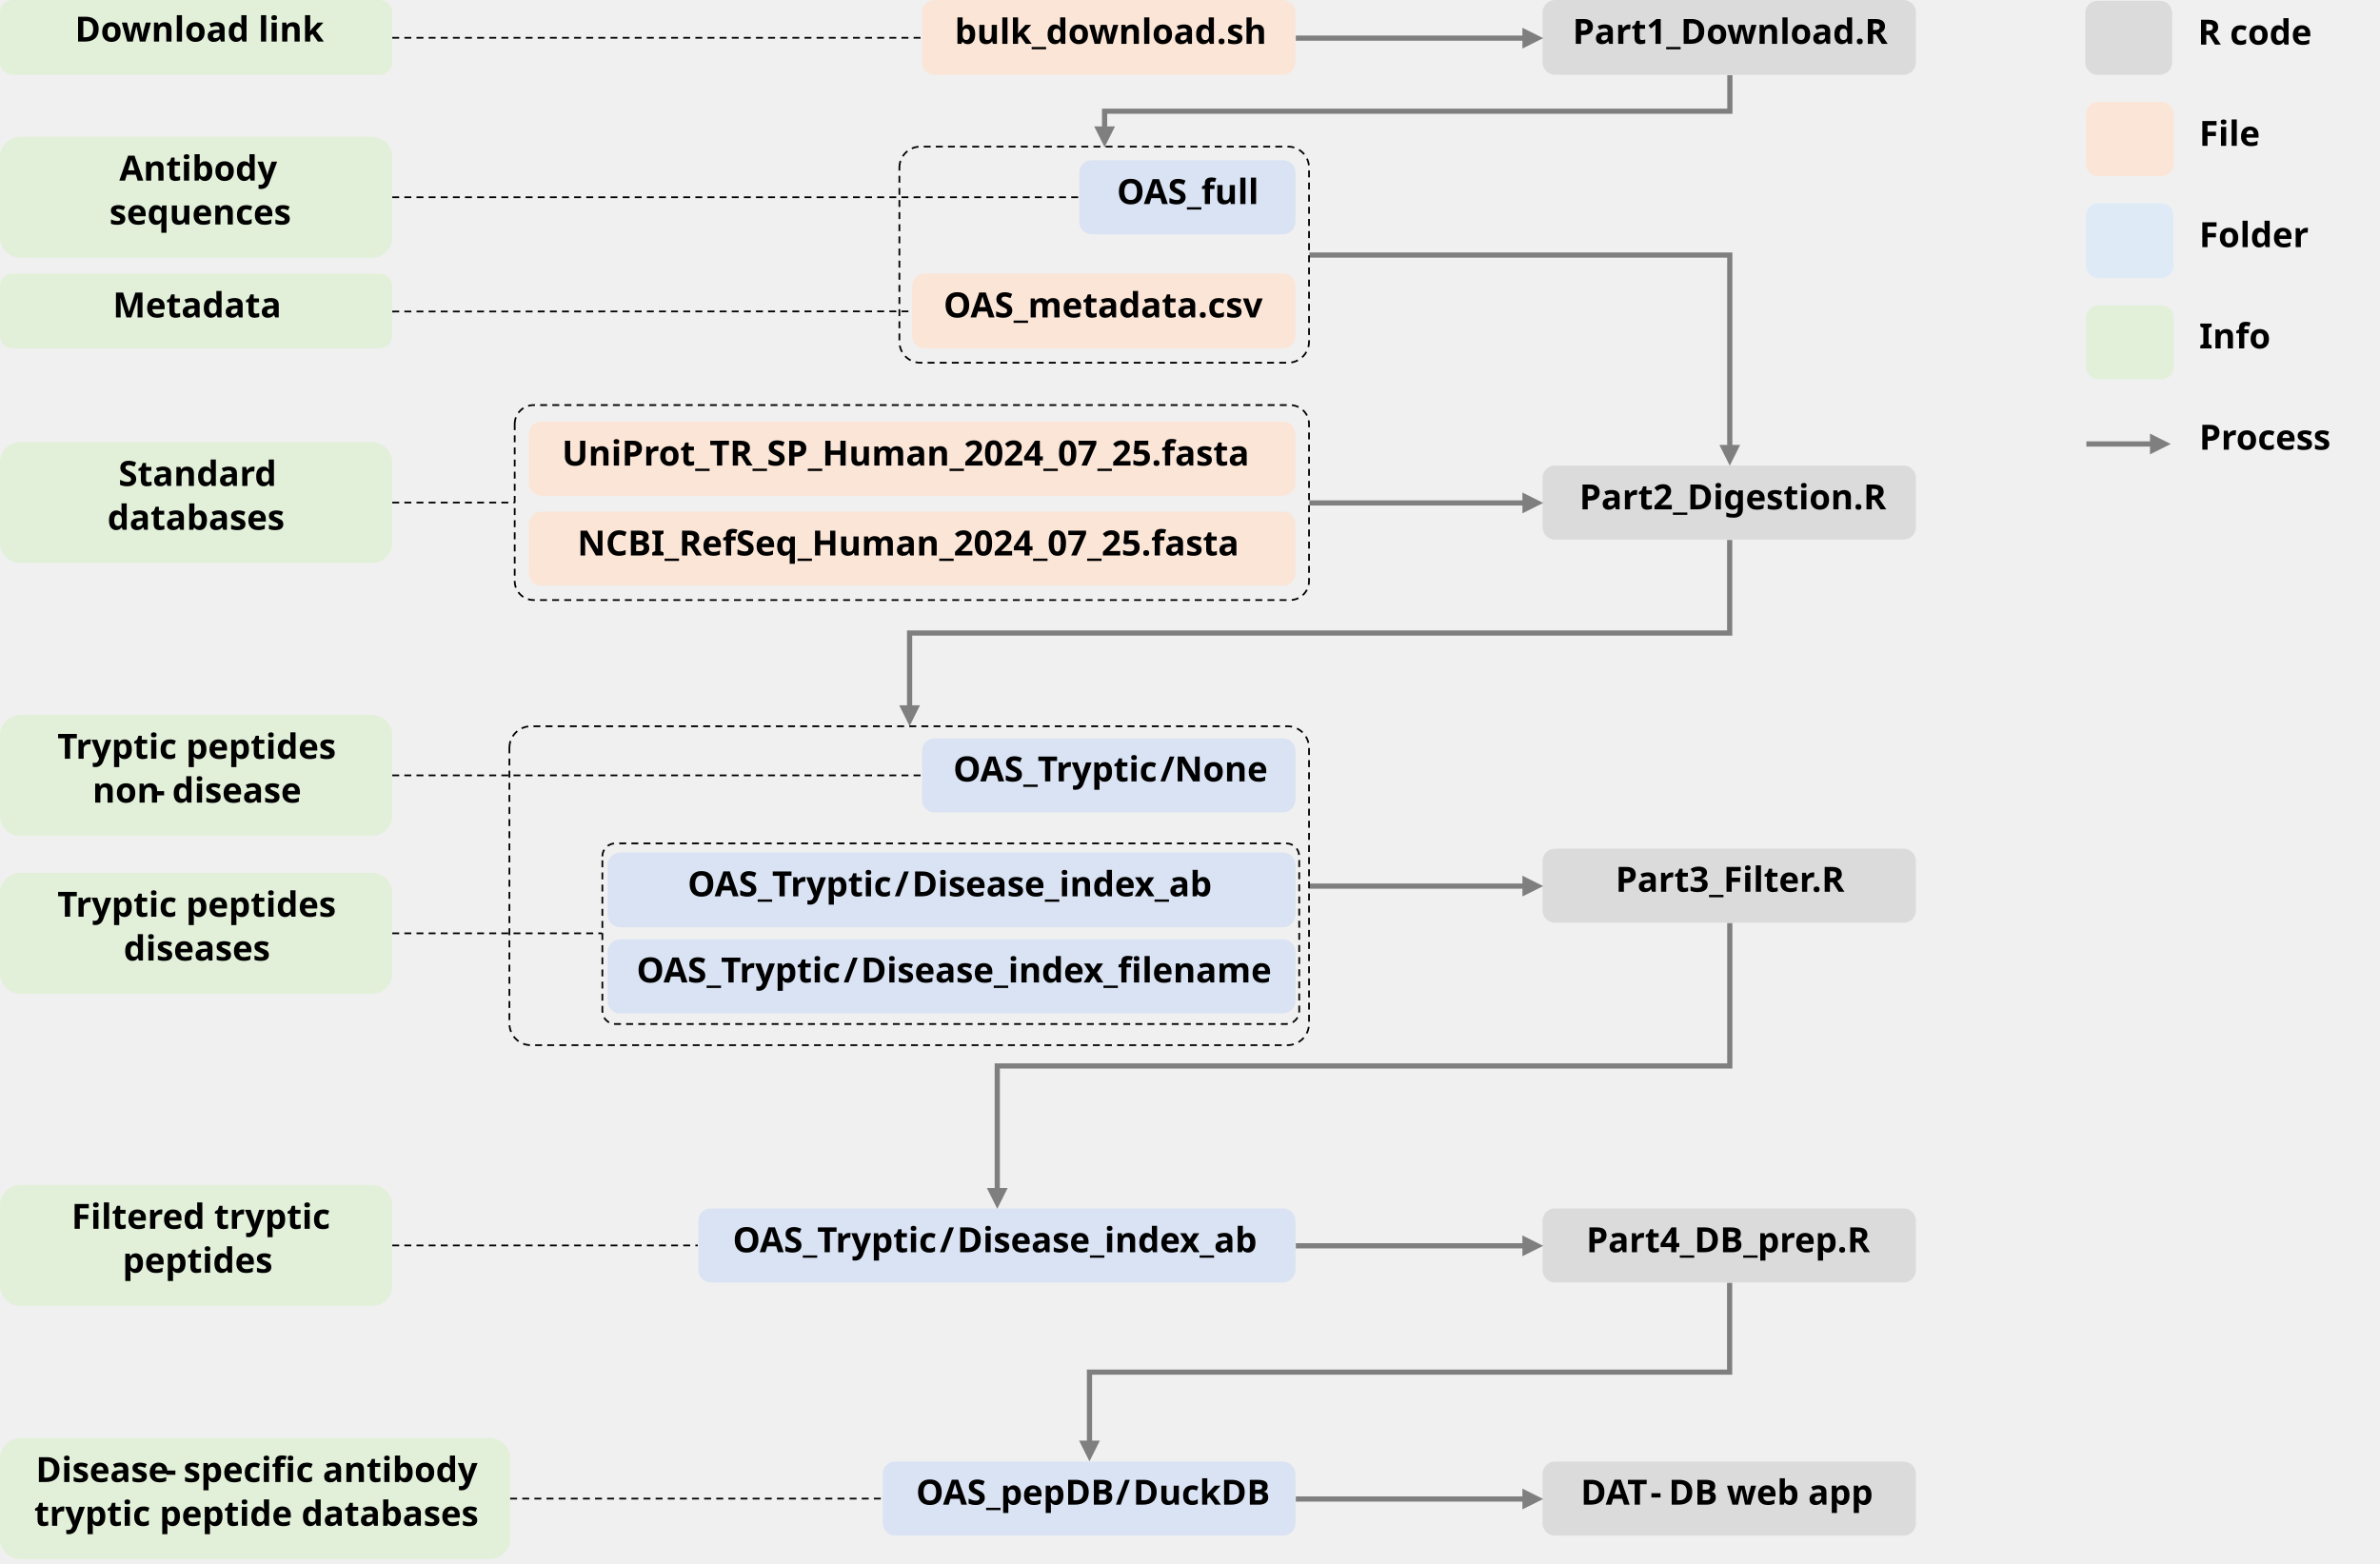
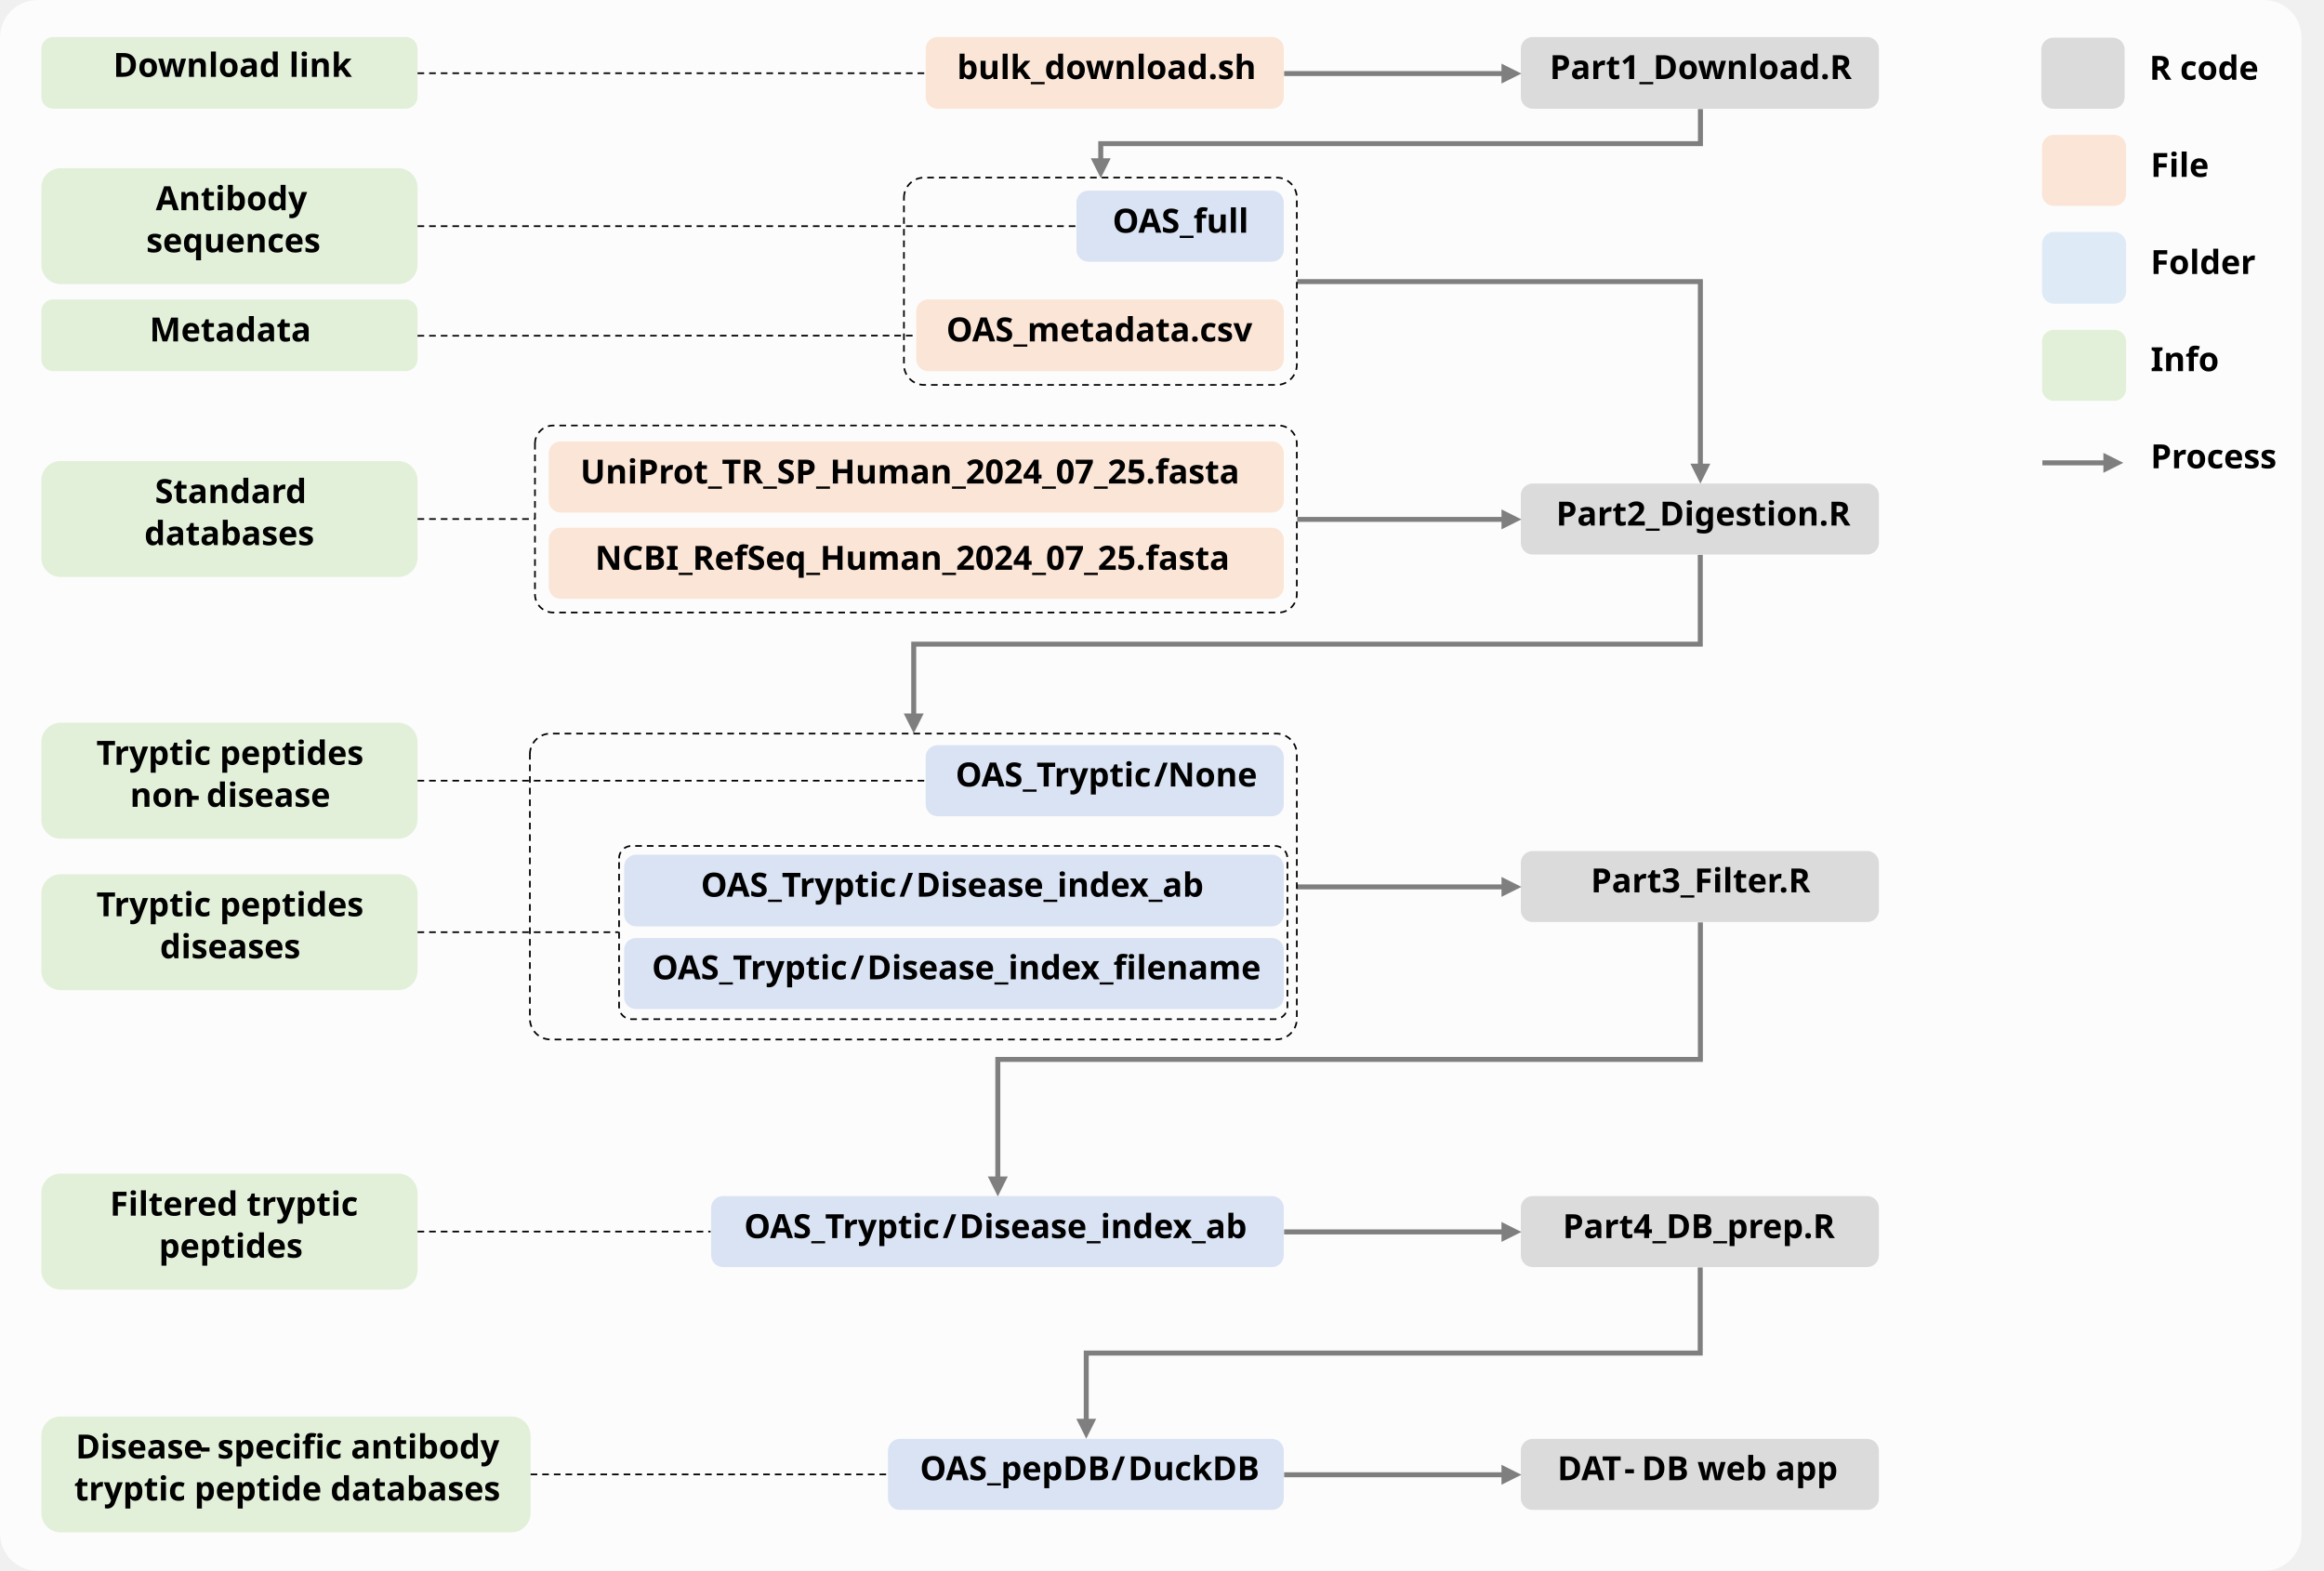
- <svg xmlns="http://www.w3.org/2000/svg" width="3149" height="2069" xml:space="preserve" overflow="hidden">
-   <defs>
-     <clipPath id="clip0">
-       <rect x="114" y="285" width="3149" height="2069" />
-     </clipPath>
-   </defs>
-   <g clip-path="url(#clip0)" transform="translate(-114 -285)">
+ <svg xmlns="http://www.w3.org/2000/svg" width="3206" height="2167" xml:space="preserve" overflow="hidden">
+   <g transform="translate(-57 -234)">
+     <path d="M57 285.899C57 257.236 80.236 234 108.899 234L3180.1 234C3208.76 234 3232 257.236 3232 285.899L3232 2349.1C3232 2377.76 3208.76 2401 3180.1 2401L108.899 2401C80.236 2401 57 2377.76 57 2349.1Z" fill="#FFFFFF" fill-rule="evenodd" fill-opacity="0.8" />
    <path d="M2155 301.5C2155 292.387 2162.39 285 2171.5 285L2632.5 285C2641.61 285 2649 292.387 2649 301.5L2649 367.5C2649 376.613 2641.61 384 2632.5 384L2171.5 384C2162.39 384 2155 376.613 2155 367.5Z" fill="#DBDBDB" fill-rule="evenodd" />
    <text font-family="Mangal Pro,Mangal Pro_MSFontService,sans-serif" font-weight="700" font-size="46" transform="matrix(1 0 0 1 2194.8 343)">Part1_Download.R</text>
    <path d="M2155 917.334C2155 908.313 2162.31 901 2171.33 901L2632.67 901C2641.69 901 2649 908.313 2649 917.334L2649 982.666C2649 991.687 2641.69 999 2632.67 999L2171.33 999C2162.31 999 2155 991.687 2155 982.666Z" fill="#DBDBDB" fill-rule="evenodd" />
    <text font-family="Mangal Pro,Mangal Pro_MSFontService,sans-serif" font-weight="700" font-size="46" transform="matrix(1 0 0 1 2203.68 959)">Part2_Digestion.R</text>
    <path d="M2155 1424.33C2155 1415.31 2162.31 1408 2171.33 1408L2632.67 1408C2641.69 1408 2649 1415.31 2649 1424.33L2649 1489.67C2649 1498.69 2641.69 1506 2632.67 1506L2171.33 1506C2162.31 1506 2155 1498.69 2155 1489.67Z" fill="#DBDBDB" fill-rule="evenodd" />
    <text font-family="Mangal Pro,Mangal Pro_MSFontService,sans-serif" font-weight="700" font-size="46" transform="matrix(1 0 0 1 2251.51 1465)">Part3_Filter.R</text>
    <path d="M2155 1900.33C2155 1891.31 2162.31 1884 2171.33 1884L2632.67 1884C2641.69 1884 2649 1891.31 2649 1900.33L2649 1965.67C2649 1974.69 2641.69 1982 2632.67 1982L2171.33 1982C2162.31 1982 2155 1974.69 2155 1965.67Z" fill="#DBDBDB" fill-rule="evenodd" />
    <text font-family="Mangal Pro,Mangal Pro_MSFontService,sans-serif" font-weight="700" font-size="46" transform="matrix(1 0 0 1 2212.84 1942)">Part4_DB_prep.R</text>
    <path d="M1334 301.5C1334 292.387 1341.39 285 1350.5 285L1811.5 285C1820.61 285 1828 292.387 1828 301.5L1828 367.5C1828 376.613 1820.61 384 1811.5 384L1350.5 384C1341.39 384 1334 376.613 1334 367.5Z" fill="#FBE5D6" fill-rule="evenodd" />
    <text font-family="Mangal Pro,Mangal Pro_MSFontService,sans-serif" font-weight="700" font-size="46" transform="matrix(1 0 0 1 1377.23 343)">bulk_download.sh</text>
    <path d="M814 859.333C814 850.313 821.313 843 830.333 843L1811.67 843C1820.69 843 1828 850.313 1828 859.333L1828 924.666C1828 933.687 1820.69 941 1811.67 941L830.333 941C821.313 941 814 933.687 814 924.666Z" fill="#FBE5D6" fill-rule="evenodd" />
    <text font-family="Mangal Pro,Mangal Pro_MSFontService,sans-serif" font-weight="700" font-size="46" transform="matrix(1 0 0 1 857.566 901)">UniProt_TR_SP_Human_2024_07_25.fasta</text>
    <path d="M814 978.334C814 969.313 821.313 962 830.333 962L1811.67 962C1820.69 962 1828 969.313 1828 978.334L1828 1043.67C1828 1052.69 1820.69 1060 1811.67 1060L830.333 1060C821.313 1060 814 1052.69 814 1043.67Z" fill="#FBE5D6" fill-rule="evenodd" />
    <text font-family="Mangal Pro,Mangal Pro_MSFontService,sans-serif" font-weight="700" font-size="46" transform="matrix(1 0 0 1 877.905 1020)">NCBI_RefSeq_Human_2024_07_25.fasta</text>
    <path d="M114 1257.67C114 1242.94 125.94 1231 140.668 1231L606.332 1231C621.06 1231 633 1242.94 633 1257.67L633 1364.33C633 1379.06 621.06 1391 606.332 1391L140.668 1391C125.94 1391 114 1379.06 114 1364.33Z" fill="#E2F0D9" fill-rule="evenodd" />
    <text font-family="Mangal Pro,Mangal Pro_MSFontService,sans-serif" font-weight="700" font-size="46" transform="matrix(1 0 0 1 189.953 1289)">Tryptic peptides </text>
    <text font-family="Mangal Pro,Mangal Pro_MSFontService,sans-serif" font-weight="700" font-size="46" transform="matrix(1 0 0 1 236.359 1347)">non</text>
    <text font-family="Mangal Pro,Mangal Pro_MSFontService,sans-serif" font-weight="700" font-size="46" transform="matrix(1 0 0 1 317.713 1347)">-</text>
    <text font-family="Mangal Pro,Mangal Pro_MSFontService,sans-serif" font-weight="700" font-size="46" transform="matrix(1 0 0 1 341.776 1347)">disease</text>
    <path d="M1334 1278.33C1334 1269.31 1341.31 1262 1350.33 1262L1811.67 1262C1820.69 1262 1828 1269.31 1828 1278.33L1828 1343.67C1828 1352.69 1820.69 1360 1811.67 1360L1350.33 1360C1341.31 1360 1334 1352.69 1334 1343.67Z" fill="#DAE3F3" fill-rule="evenodd" />
    <text font-family="Mangal Pro,Mangal Pro_MSFontService,sans-serif" font-weight="700" font-size="46" transform="matrix(1 0 0 1 1375.22 1319)">OAS_Tryptic</text>
    <text font-family="Mangal Pro,Mangal Pro_MSFontService,sans-serif" font-weight="700" font-size="46" transform="matrix(1 0 0 1 1649.08 1319)">/None</text>
    <path d="M114 1879.67C114 1864.94 125.94 1853 140.668 1853L606.332 1853C621.06 1853 633 1864.94 633 1879.67L633 1986.33C633 2001.06 621.06 2013 606.332 2013L140.668 2013C125.94 2013 114 2001.06 114 1986.33Z" fill="#E2F0D9" fill-rule="evenodd" />
    <text font-family="Mangal Pro,Mangal Pro_MSFontService,sans-serif" font-weight="700" font-size="46" transform="matrix(1 0 0 1 208.573 1911)">Filtered tryptic </text>
    <text font-family="Mangal Pro,Mangal Pro_MSFontService,sans-serif" font-weight="700" font-size="46" transform="matrix(1 0 0 1 276.177 1969)">peptides</text>
    <path d="M2155 2235.33C2155 2226.31 2162.31 2219 2171.33 2219L2632.67 2219C2641.69 2219 2649 2226.31 2649 2235.33L2649 2300.67C2649 2309.69 2641.69 2317 2632.67 2317L2171.33 2317C2162.31 2317 2155 2309.69 2155 2300.67Z" fill="#DBDBDB" fill-rule="evenodd" />
    <text font-family="Mangal Pro,Mangal Pro_MSFontService,sans-serif" font-weight="700" font-size="46" transform="matrix(1 0 0 1 2205.39 2276)">DAT</text>
    <text font-family="Mangal Pro,Mangal Pro_MSFontService,sans-serif" font-weight="700" font-size="46" transform="matrix(1 0 0 1 2297.63 2276)">-</text>
    <text font-family="Mangal Pro,Mangal Pro_MSFontService,sans-serif" font-weight="700" font-size="46" transform="matrix(1 0 0 1 2321.7 2276)">DB web app</text>
    <path d="M114 492.668C114 477.94 125.94 466 140.668 466L606.332 466C621.06 466 633 477.94 633 492.668L633 599.333C633 614.061 621.06 626 606.332 626L140.668 626C125.94 626 114 614.061 114 599.333Z" fill="#E2F0D9" fill-rule="evenodd" />
    <text font-family="Mangal Pro,Mangal Pro_MSFontService,sans-serif" font-weight="700" font-size="46" transform="matrix(1 0 0 1 271.88 524)">Antibody </text>
    <text font-family="Mangal Pro,Mangal Pro_MSFontService,sans-serif" font-weight="700" font-size="46" transform="matrix(1 0 0 1 258.703 582)">sequences</text>
    <path d="M114 663.5C114 654.387 121.388 647 130.5 647L616.5 647C625.612 647 633 654.387 633 663.5L633 729.5C633 738.612 625.612 746 616.5 746L130.5 746C121.388 746 114 738.612 114 729.5Z" fill="#E2F0D9" fill-rule="evenodd" />
    <text font-family="Mangal Pro,Mangal Pro_MSFontService,sans-serif" font-weight="700" font-size="46" transform="matrix(1 0 0 1 263.286 705)">Metadata</text>
    <text font-family="Mangal Pro,Mangal Pro_MSFontService,sans-serif" font-weight="700" font-size="46" transform="matrix(1 0 0 1 3023.79 478)">File</text>
    <path d="M1542 513.334C1542 504.313 1549.31 497 1558.33 497L1811.67 497C1820.69 497 1828 504.313 1828 513.334L1828 578.666C1828 587.687 1820.69 595 1811.67 595L1558.33 595C1549.31 595 1542 587.687 1542 578.666Z" fill="#DAE3F3" fill-rule="evenodd" />
    <text font-family="Mangal Pro,Mangal Pro_MSFontService,sans-serif" font-weight="700" font-size="46" transform="matrix(1 0 0 1 1591.74 555)">OAS_full</text>
    <path d="M1321 663.5C1321 654.387 1328.39 647 1337.5 647L1811.5 647C1820.61 647 1828 654.387 1828 663.5L1828 729.5C1828 738.612 1820.61 746 1811.5 746L1337.5 746C1328.39 746 1321 738.612 1321 729.5Z" fill="#FBE5D6" fill-rule="evenodd" />
    <text font-family="Mangal Pro,Mangal Pro_MSFontService,sans-serif" font-weight="700" font-size="46" transform="matrix(1 0 0 1 1362.42 705)">OAS_metadata.csv</text>
    <path d="M114 1466.67C114 1451.94 125.94 1440 140.668 1440L606.332 1440C621.06 1440 633 1451.94 633 1466.67L633 1573.33C633 1588.06 621.06 1600 606.332 1600L140.668 1600C125.94 1600 114 1588.06 114 1573.33Z" fill="#E2F0D9" fill-rule="evenodd" />
    <text font-family="Mangal Pro,Mangal Pro_MSFontService,sans-serif" font-weight="700" font-size="46" transform="matrix(1 0 0 1 189.953 1498)">Tryptic peptides </text>
    <text font-family="Mangal Pro,Mangal Pro_MSFontService,sans-serif" font-weight="700" font-size="46" transform="matrix(1 0 0 1 277.609 1556)">diseases</text>
    <path d="M918 1429.5C918 1420.39 925.388 1413 934.5 1413L1811.5 1413C1820.61 1413 1828 1420.39 1828 1429.5L1828 1495.5C1828 1504.61 1820.61 1512 1811.5 1512L934.5 1512C925.388 1512 918 1504.61 918 1495.5Z" fill="#DAE3F3" fill-rule="evenodd" />
    <text font-family="Mangal Pro,Mangal Pro_MSFontService,sans-serif" font-weight="700" font-size="46" transform="matrix(1 0 0 1 1023.83 1471)">OAS_Tryptic</text>
    <text font-family="Mangal Pro,Mangal Pro_MSFontService,sans-serif" font-weight="700" font-size="46" transform="matrix(1 0 0 1 1297.69 1471)">/</text>
    <text font-family="Mangal Pro,Mangal Pro_MSFontService,sans-serif" font-weight="700" font-size="46" transform="matrix(1 0 0 1 1320.6 1471)">Disease_index_ab</text>
    <path d="M918 1544.33C918 1535.31 925.313 1528 934.333 1528L1811.67 1528C1820.69 1528 1828 1535.31 1828 1544.33L1828 1609.67C1828 1618.69 1820.69 1626 1811.67 1626L934.333 1626C925.313 1626 918 1618.69 918 1609.67Z" fill="#DAE3F3" fill-rule="evenodd" />
    <text font-family="Mangal Pro,Mangal Pro_MSFontService,sans-serif" font-weight="700" font-size="46" transform="matrix(1 0 0 1 956.227 1585)">OAS_Tryptic</text>
    <text font-family="Mangal Pro,Mangal Pro_MSFontService,sans-serif" font-weight="700" font-size="46" transform="matrix(1 0 0 1 1230.08 1585)">/</text>
    <text font-family="Mangal Pro,Mangal Pro_MSFontService,sans-serif" font-weight="700" font-size="46" transform="matrix(1 0 0 1 1253 1585)">Disease_index_filename</text>
    <path d="M1282 2235.33C1282 2226.31 1289.31 2219 1298.33 2219L1811.67 2219C1820.69 2219 1828 2226.31 1828 2235.33L1828 2300.67C1828 2309.69 1820.69 2317 1811.67 2317L1298.33 2317C1289.31 2317 1282 2309.69 1282 2300.67Z" fill="#DAE3F3" fill-rule="evenodd" />
    <text font-family="Mangal Pro,Mangal Pro_MSFontService,sans-serif" font-weight="700" font-size="46" transform="matrix(1 0 0 1 1326.03 2276)">OAS_pepDB</text>
    <text font-family="Mangal Pro,Mangal Pro_MSFontService,sans-serif" font-weight="700" font-size="46" transform="matrix(1 0 0 1 1590.15 2276)">/</text>
    <text font-family="Mangal Pro,Mangal Pro_MSFontService,sans-serif" font-weight="700" font-size="46" transform="matrix(1 0 0 1 1613.07 2276)">DuckDB</text>
    <path d="M1038 1900.33C1038 1891.31 1045.31 1884 1054.33 1884L1811.67 1884C1820.69 1884 1828 1891.31 1828 1900.33L1828 1965.67C1828 1974.69 1820.69 1982 1811.67 1982L1054.33 1982C1045.31 1982 1038 1974.69 1038 1965.67Z" fill="#DAE3F3" fill-rule="evenodd" />
    <text font-family="Mangal Pro,Mangal Pro_MSFontService,sans-serif" font-weight="700" font-size="46" transform="matrix(1 0 0 1 1083.5 1942)">OAS_Tryptic</text>
    <text font-family="Mangal Pro,Mangal Pro_MSFontService,sans-serif" font-weight="700" font-size="46" transform="matrix(1 0 0 1 1357.36 1942)">/</text>
    <text font-family="Mangal Pro,Mangal Pro_MSFontService,sans-serif" font-weight="700" font-size="46" transform="matrix(1 0 0 1 1380.28 1942)">Disease_index_ab</text>
    <path d="M114 2214.67C114 2199.94 125.939 2188 140.667 2188L762.333 2188C777.061 2188 789 2199.94 789 2214.67L789 2321.33C789 2336.06 777.061 2348 762.333 2348L140.667 2348C125.939 2348 114 2336.06 114 2321.33Z" fill="#E2F0D9" fill-rule="evenodd" />
    <text font-family="Mangal Pro,Mangal Pro_MSFontService,sans-serif" font-weight="700" font-size="46" transform="matrix(1 0 0 1 161.332 2246)">Disease</text>
    <text font-family="Mangal Pro,Mangal Pro_MSFontService,sans-serif" font-weight="700" font-size="46" transform="matrix(1 0 0 1 332.634 2246)">-</text>
    <text font-family="Mangal Pro,Mangal Pro_MSFontService,sans-serif" font-weight="700" font-size="46" transform="matrix(1 0 0 1 356.696 2246)">specific antibody </text>
    <text font-family="Mangal Pro,Mangal Pro_MSFontService,sans-serif" font-weight="700" font-size="46" transform="matrix(1 0 0 1 159.338 2304)">tryptic peptide databases</text>
    <text font-family="Mangal Pro,Mangal Pro_MSFontService,sans-serif" font-weight="700" font-size="46" transform="matrix(1 0 0 1 3023.79 612)">Folder</text>
    <text font-family="Mangal Pro,Mangal Pro_MSFontService,sans-serif" font-weight="700" font-size="46" transform="matrix(1 0 0 1 3023.79 746)">Info</text>
    <path d="M114 301.5C114 292.387 121.388 285 130.5 285L616.5 285C625.612 285 633 292.387 633 301.5L633 367.5C633 376.613 625.612 384 616.5 384L130.5 384C121.388 384 114 376.613 114 367.5Z" fill="#E2F0D9" fill-rule="evenodd" />
    <text font-family="Mangal Pro,Mangal Pro_MSFontService,sans-serif" font-weight="700" font-size="46" transform="matrix(1 0 0 1 213.156 340)">Download link</text>
    <path d="M633 335 1333.63 335.001" stroke="#000000" stroke-width="2.292" stroke-miterlimit="8" stroke-dasharray="9.167 6.875" fill="none" fill-rule="evenodd" />
    <path d="M633 546 1541.51 546" stroke="#000000" stroke-width="2.292" stroke-miterlimit="8" stroke-dasharray="9.167 6.875" fill="none" fill-rule="evenodd" />
    <path d="M0 0 687.641 0.213" stroke="#000000" stroke-width="2.292" stroke-miterlimit="8" stroke-dasharray="9.167 6.875" fill="none" fill-rule="evenodd" transform="matrix(1 0 0 -1 633 697.213)" />
    <path d="M911 1418.11C911 1408.66 918.659 1401 928.108 1401L1815.89 1401C1825.34 1401 1833 1408.66 1833 1418.11L1833 1622.89C1833 1632.34 1825.34 1640 1815.89 1640L928.108 1640C918.659 1640 911 1632.34 911 1622.89Z" stroke="#000000" stroke-width="2.292" stroke-miterlimit="8" stroke-dasharray="9.167 6.875" fill="none" fill-rule="evenodd" />
    <path d="M633 1311 1333.63 1311" stroke="#000000" stroke-width="2.292" stroke-miterlimit="8" stroke-dasharray="9.167 6.875" fill="none" fill-rule="evenodd" />
    <path d="M633 1520 910.427 1520" stroke="#000000" stroke-width="2.292" stroke-miterlimit="8" stroke-dasharray="9.167 6.875" fill="none" fill-rule="evenodd" />
    <path d="M633 1933 1037.23 1933" stroke="#000000" stroke-width="2.292" stroke-miterlimit="8" stroke-dasharray="9.167 6.875" fill="none" fill-rule="evenodd" />
    <path d="M789 2268 1281.76 2268" stroke="#000000" stroke-width="2.292" stroke-miterlimit="8" stroke-dasharray="9.167 6.875" fill="none" fill-rule="evenodd" />
    <path d="M1828.5 332.062 2132.89 332.063 2132.89 338.938 1828.5 338.938ZM2128.31 321.75 2155.81 335.5 2128.31 349.25Z" fill="#7F7F7F" />
    <path d="M1846.5 619.063 2406.13 619.063 2406.13 878.286 2399.25 878.286 2399.25 622.5 2402.69 625.938 1846.5 625.938ZM2416.44 873.702 2402.69 901.202 2388.94 873.702Z" fill="#7F7F7F" />
    <path d="M114 896.668C114 881.94 125.94 870 140.668 870L606.332 870C621.06 870 633 881.94 633 896.668L633 1003.33C633 1018.06 621.06 1030 606.332 1030L140.668 1030C125.94 1030 114 1018.06 114 1003.33Z" fill="#E2F0D9" fill-rule="evenodd" />
    <text font-family="Mangal Pro,Mangal Pro_MSFontService,sans-serif" font-weight="700" font-size="46" transform="matrix(1 0 0 1 270.723 928)">Standard </text>
    <text font-family="Mangal Pro,Mangal Pro_MSFontService,sans-serif" font-weight="700" font-size="46" transform="matrix(1 0 0 1 256.125 986)">databases</text>
    <path d="M795 846.178C795 832.273 806.273 821 820.179 821L1820.82 821C1834.73 821 1846 832.273 1846 846.178L1846 1053.82C1846 1067.73 1834.73 1079 1820.82 1079L820.179 1079C806.273 1079 795 1067.73 795 1053.82Z" stroke="#000000" stroke-width="2.292" stroke-miterlimit="8" stroke-dasharray="9.167 6.875" fill="none" fill-rule="evenodd" />
    <path d="M633 950 794.972 950" stroke="#000000" stroke-width="2.292" stroke-miterlimit="8" stroke-dasharray="9.167 6.875" fill="none" fill-rule="evenodd" />
    <path d="M2406 999.5 2406 1126.08 1317.5 1126.08 1320.94 1122.65 1320.94 1222.88 1314.06 1222.88 1314.06 1119.21 2402.56 1119.21 2399.12 1122.65 2399.12 999.5ZM1331.25 1218.29 1317.5 1245.79 1303.75 1218.29Z" fill="#7F7F7F" />
    <path d="M1846.5 1454.06 2132.92 1454.06 2132.92 1460.94 1846.5 1460.94ZM2128.34 1443.75 2155.84 1457.5 2128.34 1471.25Z" fill="#7F7F7F" />
    <path d="M2406.24 384.5 2406.24 435.596 1575.5 435.596 1578.94 432.158 1578.94 456.898 1572.06 456.898 1572.06 428.721 2402.8 428.721 2399.36 432.158 2399.36 384.5ZM1589.25 452.315 1575.5 479.815 1561.75 452.315Z" fill="#7F7F7F" />
    <path d="M1304 506.911C1304 491.496 1316.5 479 1331.91 479L1818.09 479C1833.5 479 1846 491.496 1846 506.911L1846 737.089C1846 752.504 1833.5 765 1818.09 765L1331.91 765C1316.5 765 1304 752.504 1304 737.089Z" stroke="#000000" stroke-width="2.292" stroke-miterlimit="8" stroke-dasharray="9.167 6.875" fill="none" fill-rule="evenodd" />
    <path d="M788 1274.58C788 1258.8 800.797 1246 816.582 1246L1817.42 1246C1833.2 1246 1846 1258.8 1846 1274.58L1846 1639.42C1846 1655.2 1833.2 1668 1817.42 1668L816.582 1668C800.797 1668 788 1655.2 788 1639.42Z" stroke="#000000" stroke-width="2.292" stroke-miterlimit="8" stroke-dasharray="9.167 6.875" fill="none" fill-rule="evenodd" />
    <path d="M2406.15 1506.5 2406.15 1698.95 1433.5 1698.95 1436.94 1695.51 1436.94 1861.6 1430.06 1861.6 1430.06 1692.07 2402.71 1692.07 2399.27 1695.51 2399.27 1506.5ZM1447.25 1857.02 1433.5 1884.52 1419.75 1857.02Z" fill="#7F7F7F" />
    <path d="M1828.5 1930.06 2132.89 1930.06 2132.89 1936.94 1828.5 1936.94ZM2128.31 1919.75 2155.81 1933.5 2128.31 1947.25Z" fill="#7F7F7F" />
    <path d="M2405.93 1982.5 2405.93 2104.06 1555.5 2104.06 1558.94 2100.63 1558.94 2195.83 1552.06 2195.83 1552.06 2097.19 2402.49 2097.19 2399.05 2100.63 2399.05 1982.5ZM1569.25 2191.25 1555.5 2218.75 1541.75 2191.25Z" fill="#7F7F7F" />
    <path d="M1828.5 2265.06 2132.89 2265.06 2132.89 2271.94 1828.5 2271.94ZM2128.31 2254.75 2155.81 2268.5 2128.31 2282.25Z" fill="#7F7F7F" />
    <path d="M2874 436.334C2874 427.313 2881.31 420 2890.33 420L2973.67 420C2982.69 420 2990 427.313 2990 436.334L2990 501.666C2990 510.687 2982.69 518 2973.67 518L2890.33 518C2881.31 518 2874 510.687 2874 501.666Z" fill="#FBE5D6" fill-rule="evenodd" />
    <path d="M2874 570.5C2874 561.388 2881.39 554 2890.5 554L2973.5 554C2982.61 554 2990 561.388 2990 570.5L2990 636.5C2990 645.613 2982.61 653 2973.5 653L2890.5 653C2881.39 653 2874 645.613 2874 636.5Z" fill="#DEEBF7" fill-rule="evenodd" />
    <path d="M2874 705.333C2874 696.313 2881.31 689 2890.33 689L2973.67 689C2982.69 689 2990 696.313 2990 705.333L2990 770.666C2990 779.687 2982.69 787 2973.67 787L2890.33 787C2881.31 787 2874 779.687 2874 770.666Z" fill="#E2F0D9" fill-rule="evenodd" />
    <path d="M1.11087e-05-3.438 88.758-3.437 88.758 3.438-1.11087e-05 3.438ZM84.175-13.75 111.675 0 84.175 13.75Z" fill="#7F7F7F" transform="matrix(1 0 0 -1 2874.5 872.5)" />
    <text font-family="Mangal Pro,Mangal Pro_MSFontService,sans-serif" font-weight="700" font-size="46" transform="matrix(1 0 0 1 3023.79 880)">Process</text>
    <text font-family="Mangal Pro,Mangal Pro_MSFontService,sans-serif" font-weight="700" font-size="46" transform="matrix(1 0 0 1 3022.06 344)">R code</text>
    <path d="M2873 302.334C2873 293.313 2880.31 286 2889.33 286L2971.67 286C2980.69 286 2988 293.313 2988 302.334L2988 367.666C2988 376.687 2980.69 384 2971.67 384L2889.33 384C2880.31 384 2873 376.687 2873 367.666Z" fill="#DBDBDB" fill-rule="evenodd" />
    <path d="M1846.5 947.062 2132.92 947.063 2132.92 953.938 1846.5 953.937ZM2128.34 936.75 2155.84 950.5 2128.34 964.25Z" fill="#7F7F7F" />
  </g>
</svg>
